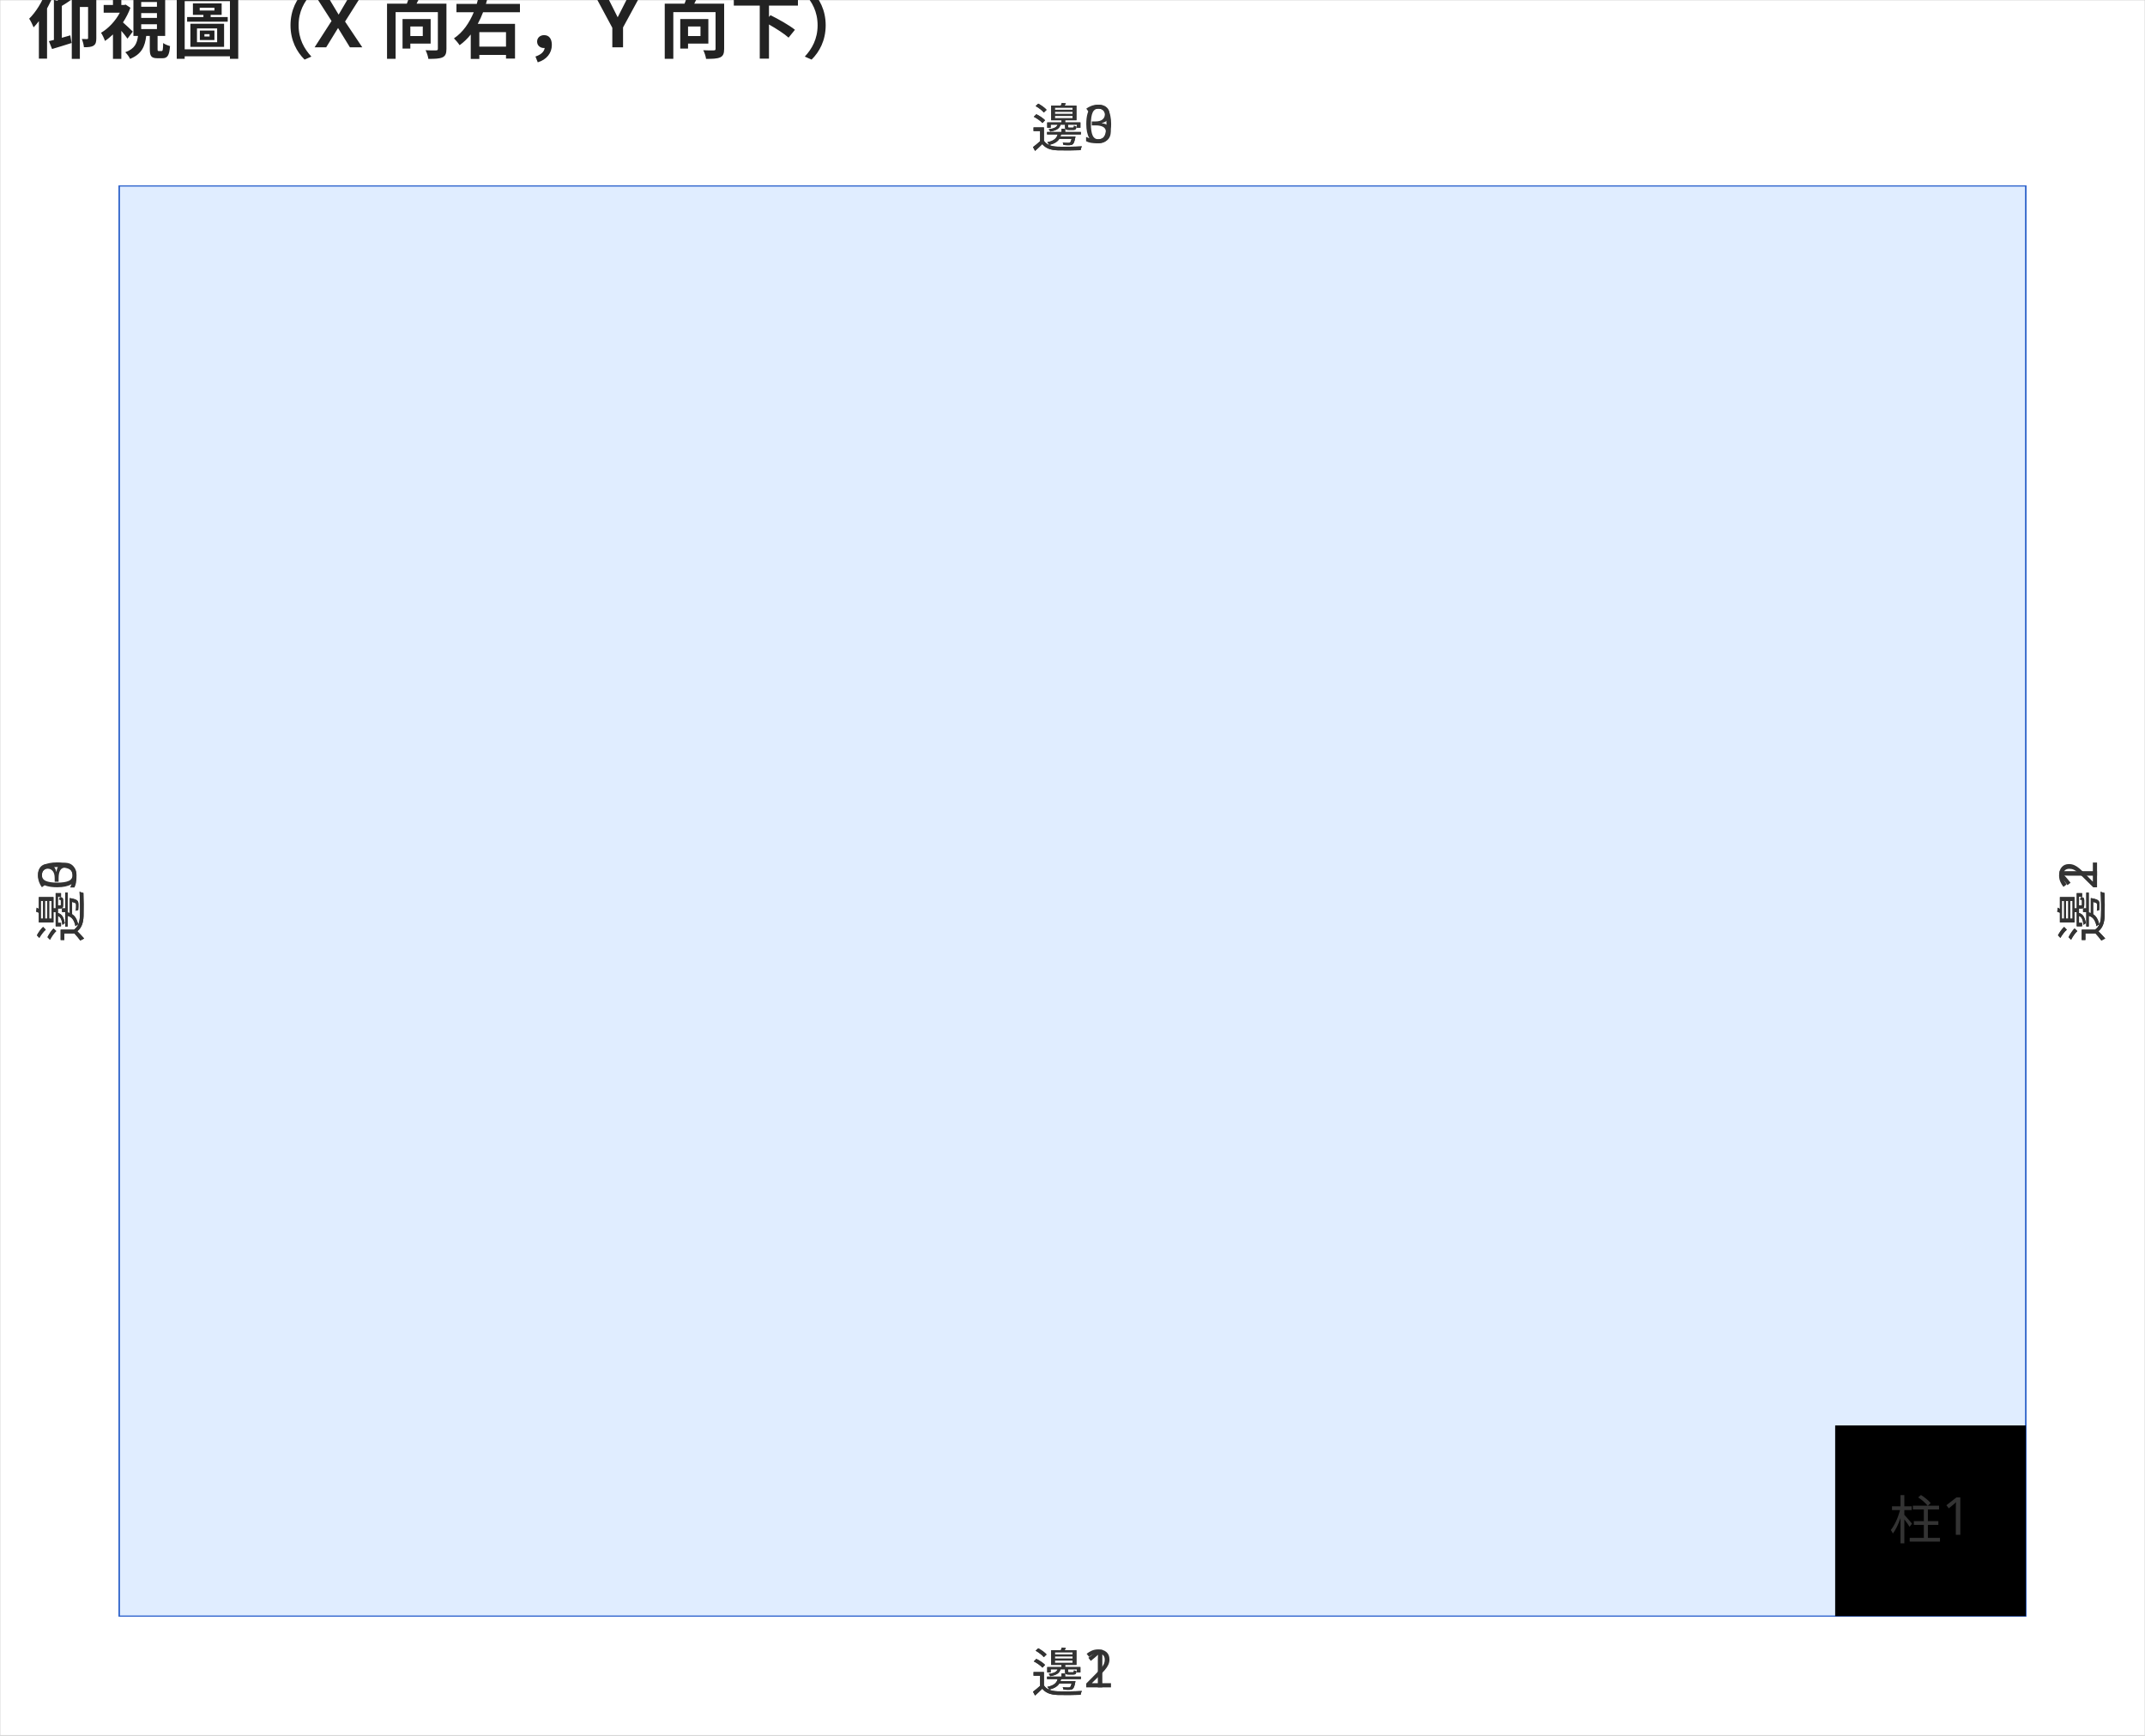
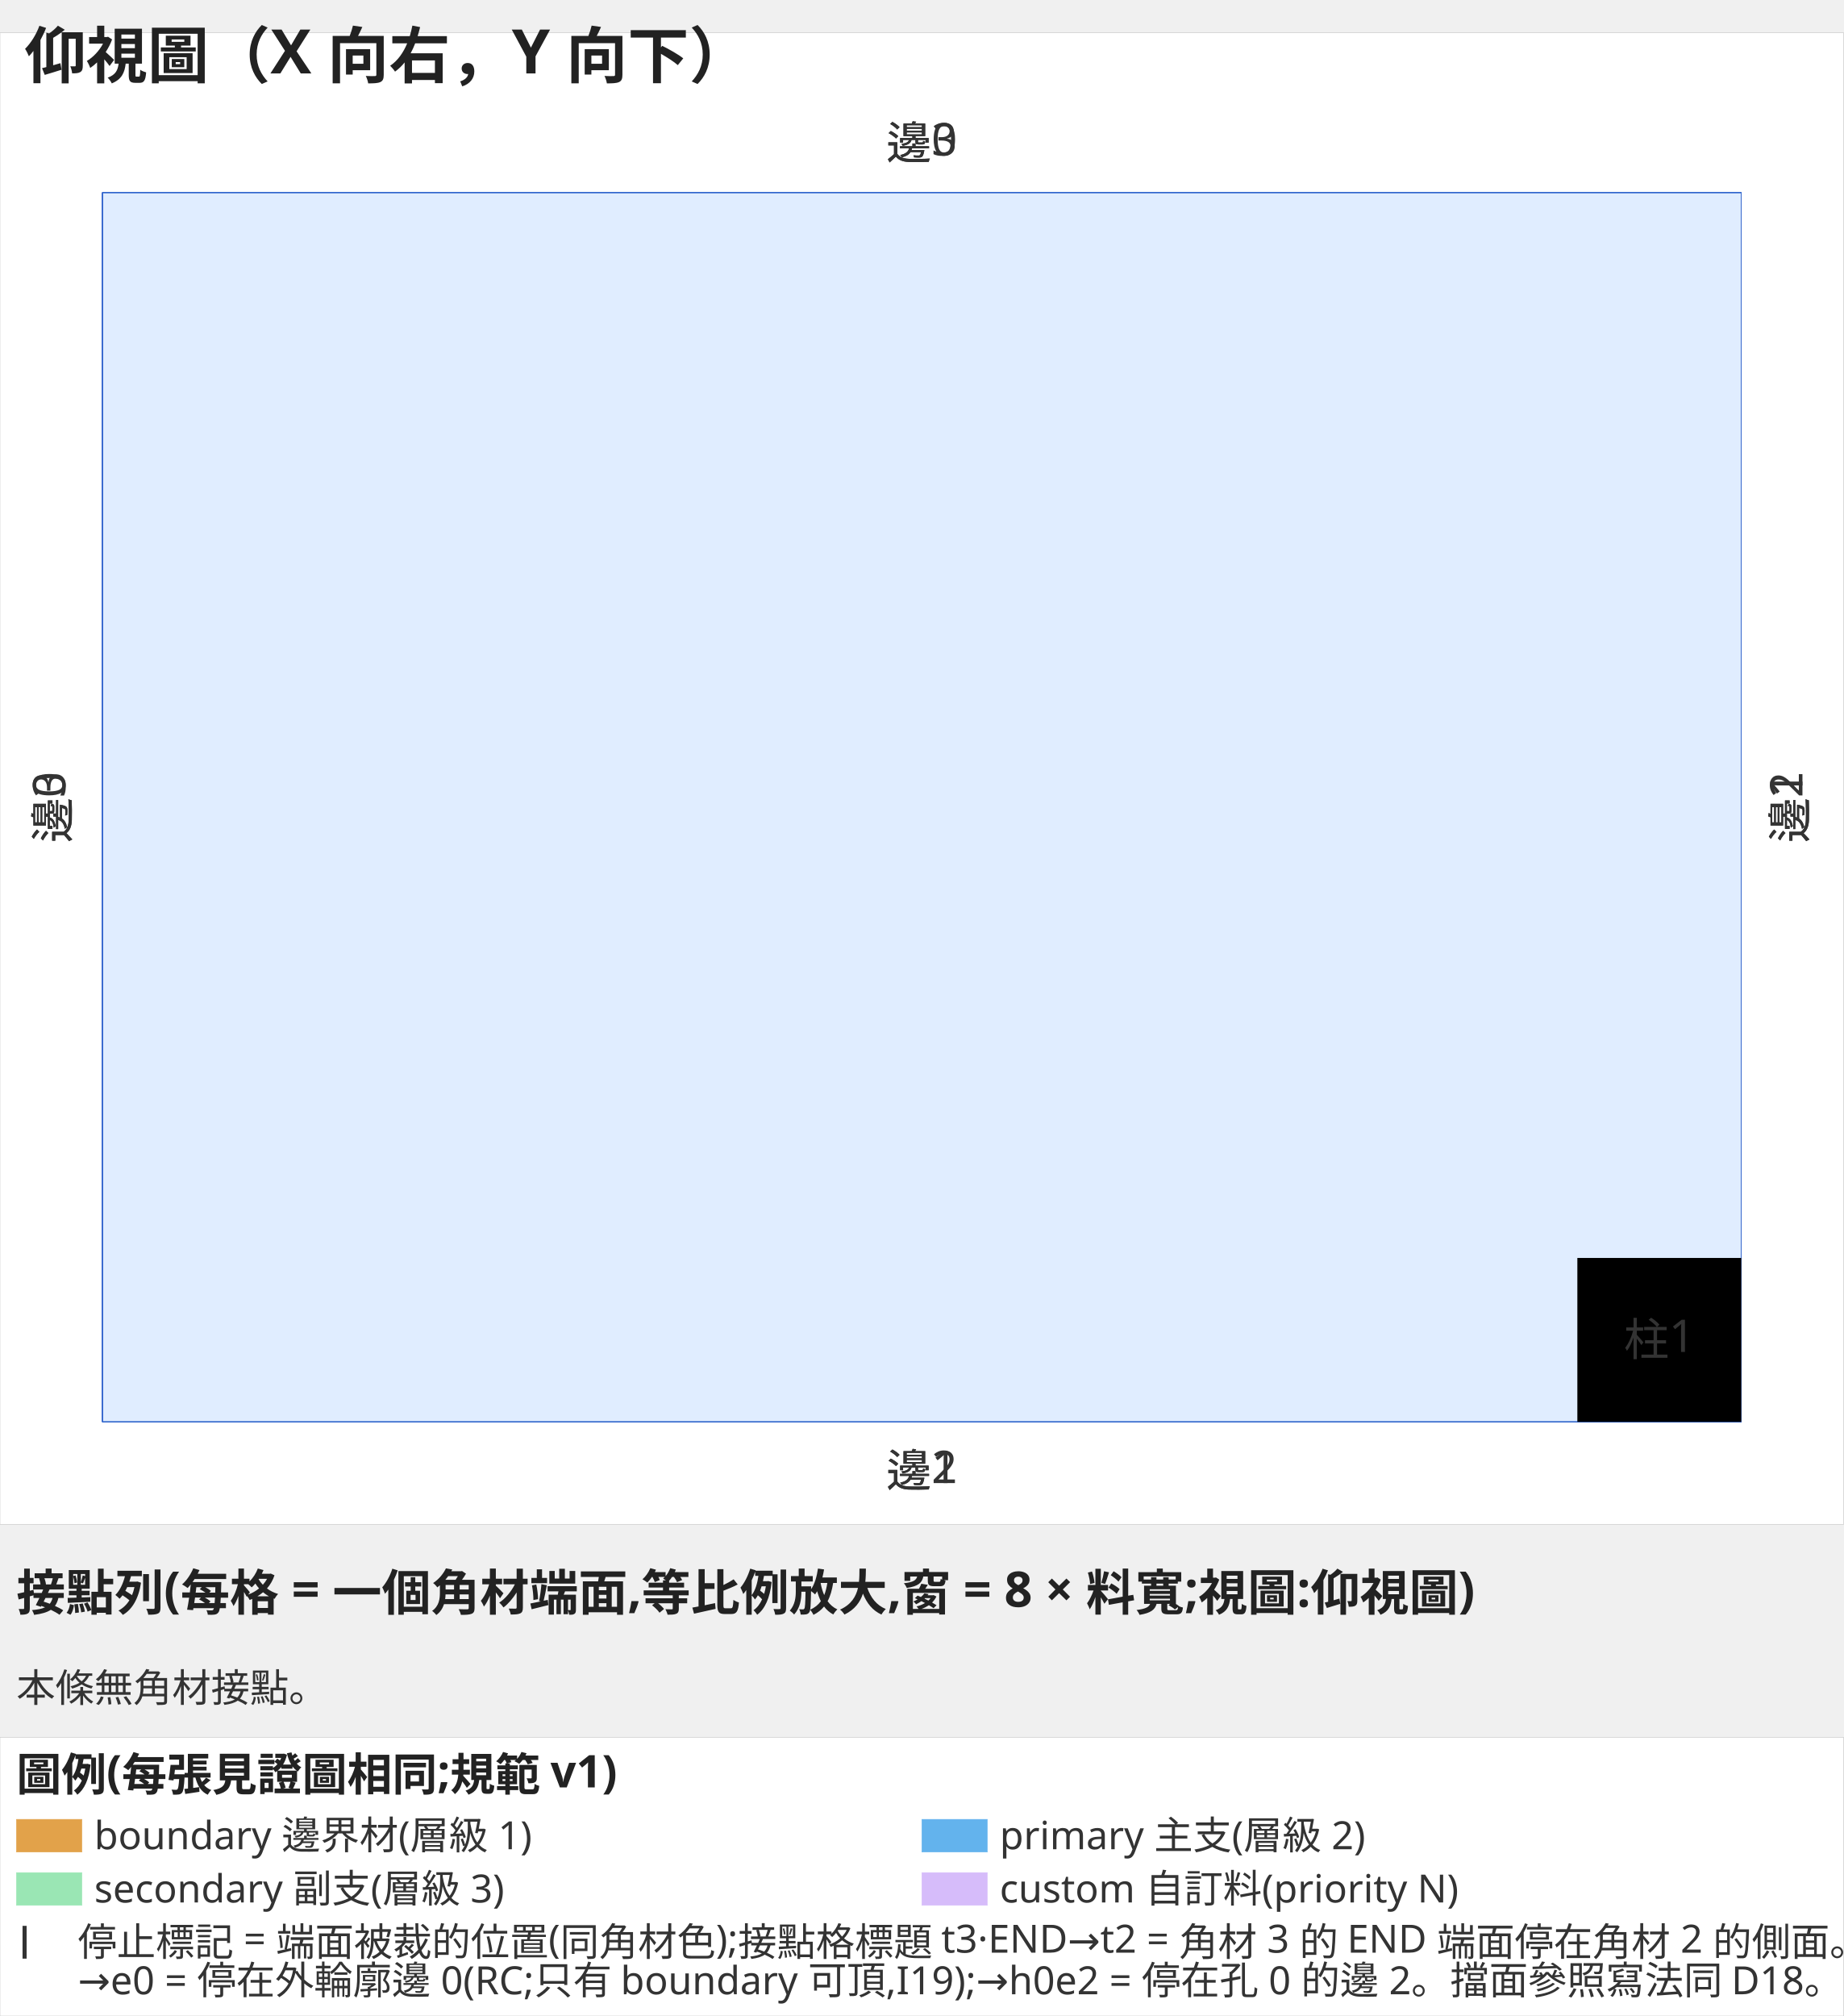
- <svg xmlns="http://www.w3.org/2000/svg" width="100%" viewBox="0 3440 4500 3640" data-full="0 0 8300 7080">
+ <svg xmlns="http://www.w3.org/2000/svg" width="100%" viewBox="0 3360 4500 4920" data-full="0 3360 4500 4920">
  <style>
  polygon, line, rect { vector-effect: non-scaling-stroke; }
  .frame { fill: #ffffff; stroke: #bbbbbb; stroke-width: 1px; }
  .title { font: bold 150px sans-serif; fill: #222222; }
  .label { font: 110px sans-serif; fill: #333333; text-anchor: middle; dominant-baseline: middle; }
  .guide-label { text-anchor: start; fill: #b03030; }
  .timber-label { fill: #7a4a00; font-weight: bold; }
  .guide-label, .timber-label { paint-order: stroke; stroke: #ffffff; stroke-width: 30px; stroke-linejoin: round; }
  .surface { fill: #dbe9ff; fill-opacity: 0.6; stroke: #3366cc; stroke-width: 1.5px; }
  .hole { fill: #ffffff; stroke: #3366cc; stroke-width: 1.5px; }
  .edge { stroke: #3366cc; stroke-width: 1.5px; }
  .edge-free { stroke: #e08020; stroke-width: 1.5px; stroke-dasharray: 30 15; }
  .guide { stroke: #cc3333; stroke-width: 1px; stroke-dasharray: 60 30; }
  .timber-face { fill: #ffd27f; fill-opacity: 0.5; stroke: #a06000; stroke-width: 1.5px; }
  .timber-face-near { fill-opacity: 0.85; }
</style>
-   <g transform="translate(250,2890)">
-     <rect class="frame" x="-250" y="-2890" width="4500" height="3140" />
-     <text x="-190" y="-2780" class="title">前視圖（X 向右，Z 向上）</text>
-     <polygon points="0,-2500 4000,-2500 4000,-2500 0,-2500" class="surface" />
-     <line x1="0" y1="-2500" x2="4000" y2="-2500" class="edge" />
-     <line x1="4000" y1="-2500" x2="4000" y2="-2500" class="edge" />
-     <line x1="4000" y1="-2500" x2="0" y2="-2500" class="edge" />
-     <line x1="0" y1="-2500" x2="0" y2="-2500" class="edge" />
-     <polygon points="0,0 0,0 4000,0 4000,0" class="surface" />
-     <line x1="0" y1="0" x2="0" y2="0" class="edge" />
-     <line x1="0" y1="0" x2="4000" y2="0" class="edge" />
-     <line x1="4000" y1="0" x2="4000" y2="0" class="edge" />
-     <line x1="4000" y1="0" x2="0" y2="0" class="edge" />
-     <polygon points="0,0 4000,0 4000,-2500 0,-2500" class="surface" />
-     <line x1="0" y1="0" x2="4000" y2="0" class="edge" />
-     <text x="2000" y="120" class="label">邊0</text>
-     <line x1="4000" y1="0" x2="4000" y2="-2500" class="edge" />
-     <text x="4120" y="-1250" class="label" transform="rotate(-90 4120 -1250)">邊1</text>
-     <line x1="4000" y1="-2500" x2="0" y2="-2500" class="edge" />
-     <text x="2000" y="-2620" class="label">邊2</text>
-     <line x1="0" y1="-2500" x2="0" y2="0" class="edge" />
-     <text x="-120" y="-1250" class="label" transform="rotate(-90 -120 -1250)">邊3</text>
-     <polygon points="0,0 0,-2500 4000,-2500 4000,0" class="surface" />
-     <line x1="0" y1="0" x2="0" y2="-2500" class="edge" />
-     <text x="-120" y="-1250" class="label" transform="rotate(-90 -120 -1250)">邊0</text>
-     <line x1="0" y1="-2500" x2="4000" y2="-2500" class="edge" />
-     <text x="2000" y="-2620" class="label">邊1</text>
-     <line x1="4000" y1="-2500" x2="4000" y2="0" class="edge" />
-     <text x="4120" y="-1250" class="label" transform="rotate(-90 4120 -1250)">邊2</text>
-     <line x1="4000" y1="0" x2="0" y2="0" class="edge" />
-     <text x="2000" y="120" class="label">邊3</text>
-     <polygon points="0,0 0,-2500 0,-2500 0,0" class="surface" />
-     <line x1="0" y1="0" x2="0" y2="-2500" class="edge" />
-     <line x1="0" y1="-2500" x2="0" y2="-2500" class="edge" />
-     <line x1="0" y1="-2500" x2="0" y2="0" class="edge" />
-     <line x1="0" y1="0" x2="0" y2="0" class="edge" />
-     <polygon points="4000,0 4000,0 4000,-2500 4000,-2500" class="surface" />
-     <line x1="4000" y1="0" x2="4000" y2="0" class="edge" />
-     <line x1="4000" y1="0" x2="4000" y2="-2500" class="edge" />
-     <line x1="4000" y1="-2500" x2="4000" y2="-2500" class="edge" />
-     <line x1="4000" y1="-2500" x2="4000" y2="0" class="edge" />
-     <polygon points="3600,-2500 4000,-2500 4000,0 3600,0" class="" />
-     <text x="3800" y="-1250" class="label">柱1</text>
-   </g>
-   <g transform="translate(5050,2890)">
-     <rect class="frame" x="-250" y="-2890" width="3500" height="3140" />
-     <text x="-190" y="-2780" class="title">側視圖（Y 向右，Z 向上）</text>
-     <polygon points="0,-2500 0,-2500 3000,-2500 3000,-2500" class="surface" />
-     <line x1="0" y1="-2500" x2="0" y2="-2500" class="edge" />
-     <line x1="0" y1="-2500" x2="3000" y2="-2500" class="edge" />
-     <line x1="3000" y1="-2500" x2="3000" y2="-2500" class="edge" />
-     <line x1="3000" y1="-2500" x2="0" y2="-2500" class="edge" />
-     <polygon points="0,0 3000,0 3000,0 0,0" class="surface" />
-     <line x1="0" y1="0" x2="3000" y2="0" class="edge" />
-     <line x1="3000" y1="0" x2="3000" y2="0" class="edge" />
-     <line x1="3000" y1="0" x2="0" y2="0" class="edge" />
-     <line x1="0" y1="0" x2="0" y2="0" class="edge" />
-     <polygon points="0,0 0,0 0,-2500 0,-2500" class="surface" />
-     <line x1="0" y1="0" x2="0" y2="0" class="edge" />
-     <line x1="0" y1="0" x2="0" y2="-2500" class="edge" />
-     <line x1="0" y1="-2500" x2="0" y2="-2500" class="edge" />
-     <line x1="0" y1="-2500" x2="0" y2="0" class="edge" />
-     <polygon points="3000,0 3000,-2500 3000,-2500 3000,0" class="surface" />
-     <line x1="3000" y1="0" x2="3000" y2="-2500" class="edge" />
-     <line x1="3000" y1="-2500" x2="3000" y2="-2500" class="edge" />
-     <line x1="3000" y1="-2500" x2="3000" y2="0" class="edge" />
-     <line x1="3000" y1="0" x2="3000" y2="0" class="edge" />
-     <polygon points="0,0 0,-2500 3000,-2500 3000,0" class="surface" />
-     <line x1="0" y1="0" x2="0" y2="-2500" class="edge" />
-     <text x="-120" y="-1250" class="label" transform="rotate(-90 -120 -1250)">邊0</text>
-     <line x1="0" y1="-2500" x2="3000" y2="-2500" class="edge" />
-     <text x="1500" y="-2620" class="label">邊1</text>
-     <line x1="3000" y1="-2500" x2="3000" y2="0" class="edge" />
-     <text x="3120" y="-1250" class="label" transform="rotate(-90 3120 -1250)">邊2</text>
-     <line x1="3000" y1="0" x2="0" y2="0" class="edge" />
-     <text x="1500" y="120" class="label">邊3</text>
-     <polygon points="0,0 3000,0 3000,-2500 0,-2500" class="surface" />
-     <line x1="0" y1="0" x2="3000" y2="0" class="edge" />
-     <text x="1500" y="120" class="label">邊0</text>
-     <line x1="3000" y1="0" x2="3000" y2="-2500" class="edge" />
-     <text x="3120" y="-1250" class="label" transform="rotate(-90 3120 -1250)">邊1</text>
-     <line x1="3000" y1="-2500" x2="0" y2="-2500" class="edge" />
-     <text x="1500" y="-2620" class="label">邊2</text>
-     <line x1="0" y1="-2500" x2="0" y2="0" class="edge" />
-     <text x="-120" y="-1250" class="label" transform="rotate(-90 -120 -1250)">邊3</text>
-     <polygon points="2600,-2500 3000,-2500 3000,0 2600,0" class="" />
-     <text x="2800" y="-1250" class="label">柱1</text>
-   </g>
-   <g transform="translate(250,3830)">
+   <style id="witness">.role-boundary{fill:#e2a24a;stroke:#e2a24a}.role-primary{fill:#63b3ed;stroke:#63b3ed}.role-secondary{fill:#9ae6b4;stroke:#9ae6b4}.role-custom{fill:#d6bcfa;stroke:#d6bcfa}.stop{fill:none;stroke-linecap:butt}.stop-label{font:bold 110px sans-serif;dominant-baseline:middle;paint-order:stroke;stroke:#ffffff;stroke-width:30px;stroke-linejoin:round}.tile-frame{fill:#ffffff;stroke:#888888;stroke-width:1px}.tile-title{font:bold 72px sans-serif;fill:#222222}.tile .label{display:none}.legend-title{font:bold 110px sans-serif;fill:#222222}.legend-text{font:95px sans-serif;fill:#333333;dominant-baseline:middle}.legend-box{fill:#ffffff;stroke:#bbbbbb;stroke-width:1px}.section-title{font:bold 120px sans-serif;fill:#222222}</style>
+   <g transform="translate(250,3830)" data-view="bottom">
    <rect class="frame" x="-250" y="-390" width="4500" height="3640" />
    <text x="-190" y="-280" class="title">仰視圖（X 向右，Y 向下）</text>
    <polygon points="0,0 4000,0 4000,3000 0,3000" class="surface" />
    <line x1="0" y1="0" x2="4000" y2="0" class="edge" />
    <text x="2000" y="-120" class="label">邊0</text>
    <line x1="4000" y1="0" x2="4000" y2="3000" class="edge" />
    <text x="4120" y="1500" class="label" transform="rotate(-90 4120 1500)">邊1</text>
    <line x1="4000" y1="3000" x2="0" y2="3000" class="edge" />
    <text x="2000" y="3120" class="label">邊2</text>
    <line x1="0" y1="3000" x2="0" y2="0" class="edge" />
    <text x="-120" y="1500" class="label" transform="rotate(-90 -120 1500)">邊3</text>
    <polygon points="0,0 0,3000 4000,3000 4000,0" class="surface" />
    <line x1="0" y1="0" x2="0" y2="3000" class="edge" />
    <text x="-120" y="1500" class="label" transform="rotate(-90 -120 1500)">邊0</text>
    <line x1="0" y1="3000" x2="4000" y2="3000" class="edge" />
    <text x="2000" y="3120" class="label">邊1</text>
    <line x1="4000" y1="3000" x2="4000" y2="0" class="edge" />
    <text x="4120" y="1500" class="label" transform="rotate(-90 4120 1500)">邊2</text>
    <line x1="4000" y1="0" x2="0" y2="0" class="edge" />
    <text x="2000" y="-120" class="label">邊3</text>
    <polygon points="0,0 4000,0 4000,0 0,0" class="surface" />
    <line x1="0" y1="0" x2="4000" y2="0" class="edge" />
    <line x1="4000" y1="0" x2="4000" y2="0" class="edge" />
    <line x1="4000" y1="0" x2="0" y2="0" class="edge" />
    <line x1="0" y1="0" x2="0" y2="0" class="edge" />
    <polygon points="0,3000 0,3000 4000,3000 4000,3000" class="surface" />
    <line x1="0" y1="3000" x2="0" y2="3000" class="edge" />
    <line x1="0" y1="3000" x2="4000" y2="3000" class="edge" />
    <line x1="4000" y1="3000" x2="4000" y2="3000" class="edge" />
    <line x1="4000" y1="3000" x2="0" y2="3000" class="edge" />
    <polygon points="0,0 0,0 0,3000 0,3000" class="surface" />
    <line x1="0" y1="0" x2="0" y2="0" class="edge" />
    <line x1="0" y1="0" x2="0" y2="3000" class="edge" />
    <line x1="0" y1="3000" x2="0" y2="3000" class="edge" />
    <line x1="0" y1="3000" x2="0" y2="0" class="edge" />
    <polygon points="4000,0 4000,3000 4000,3000 4000,0" class="surface" />
    <line x1="4000" y1="0" x2="4000" y2="3000" class="edge" />
    <line x1="4000" y1="3000" x2="4000" y2="3000" class="edge" />
    <line x1="4000" y1="3000" x2="4000" y2="0" class="edge" />
    <line x1="4000" y1="0" x2="4000" y2="0" class="edge" />
    <polygon points="3600,2600 4000,2600 4000,3000 3600,3000" class="" />
    <text x="3800" y="2800" class="label">柱1</text>
  </g>
+   <text x="40" y="7290" class="section-title">接點列(每格 = 一個角材端面,等比例放大,窗 = 8 × 料寬;視圖:仰視圖)</text>
+   <text x="40" y="7480" class="legend-text">本條無角材接點。</text>
+   <rect x="0" y="7600" width="4500" height="680" class="legend-box" />
+   <text x="40" y="7730" class="legend-title">圖例(每張見證圖相同;規範 v1)</text>
+   <rect x="40" y="7800" width="160" height="80" class="role-boundary" />
+   <text x="230" y="7840" class="legend-text">boundary 邊界材(層級 1)</text>
+   <rect x="2250" y="7800" width="160" height="80" class="role-primary" />
+   <text x="2440" y="7840" class="legend-text">primary 主支(層級 2)</text>
+   <rect x="40" y="7930" width="160" height="80" class="role-secondary" />
+   <text x="230" y="7970" class="legend-text">secondary 副支(層級 3)</text>
+   <rect x="2250" y="7930" width="160" height="80" class="role-custom" />
+   <text x="2440" y="7970" class="legend-text">custom 自訂料(priority N)</text>
+   <line x1="60" y1="8060" x2="60" y2="8140" class="stop" stroke="#333333" stroke-width="10" />
+   <text x="190" y="8100" class="legend-text">停止標記 = 端面被裁的位置(同角材色);接點格標題 t3·END→t2 = 角材 3 的 END 端面停在角材 2 的側面。</text>
+   <text x="190" y="8200" class="legend-text">→e0 = 停在外輪廓邊 0(RC;只有 boundary 可頂,I19);→h0e2 = 停在孔 0 的邊 2。擋面參照寫法同 D18。</text>
</svg>
